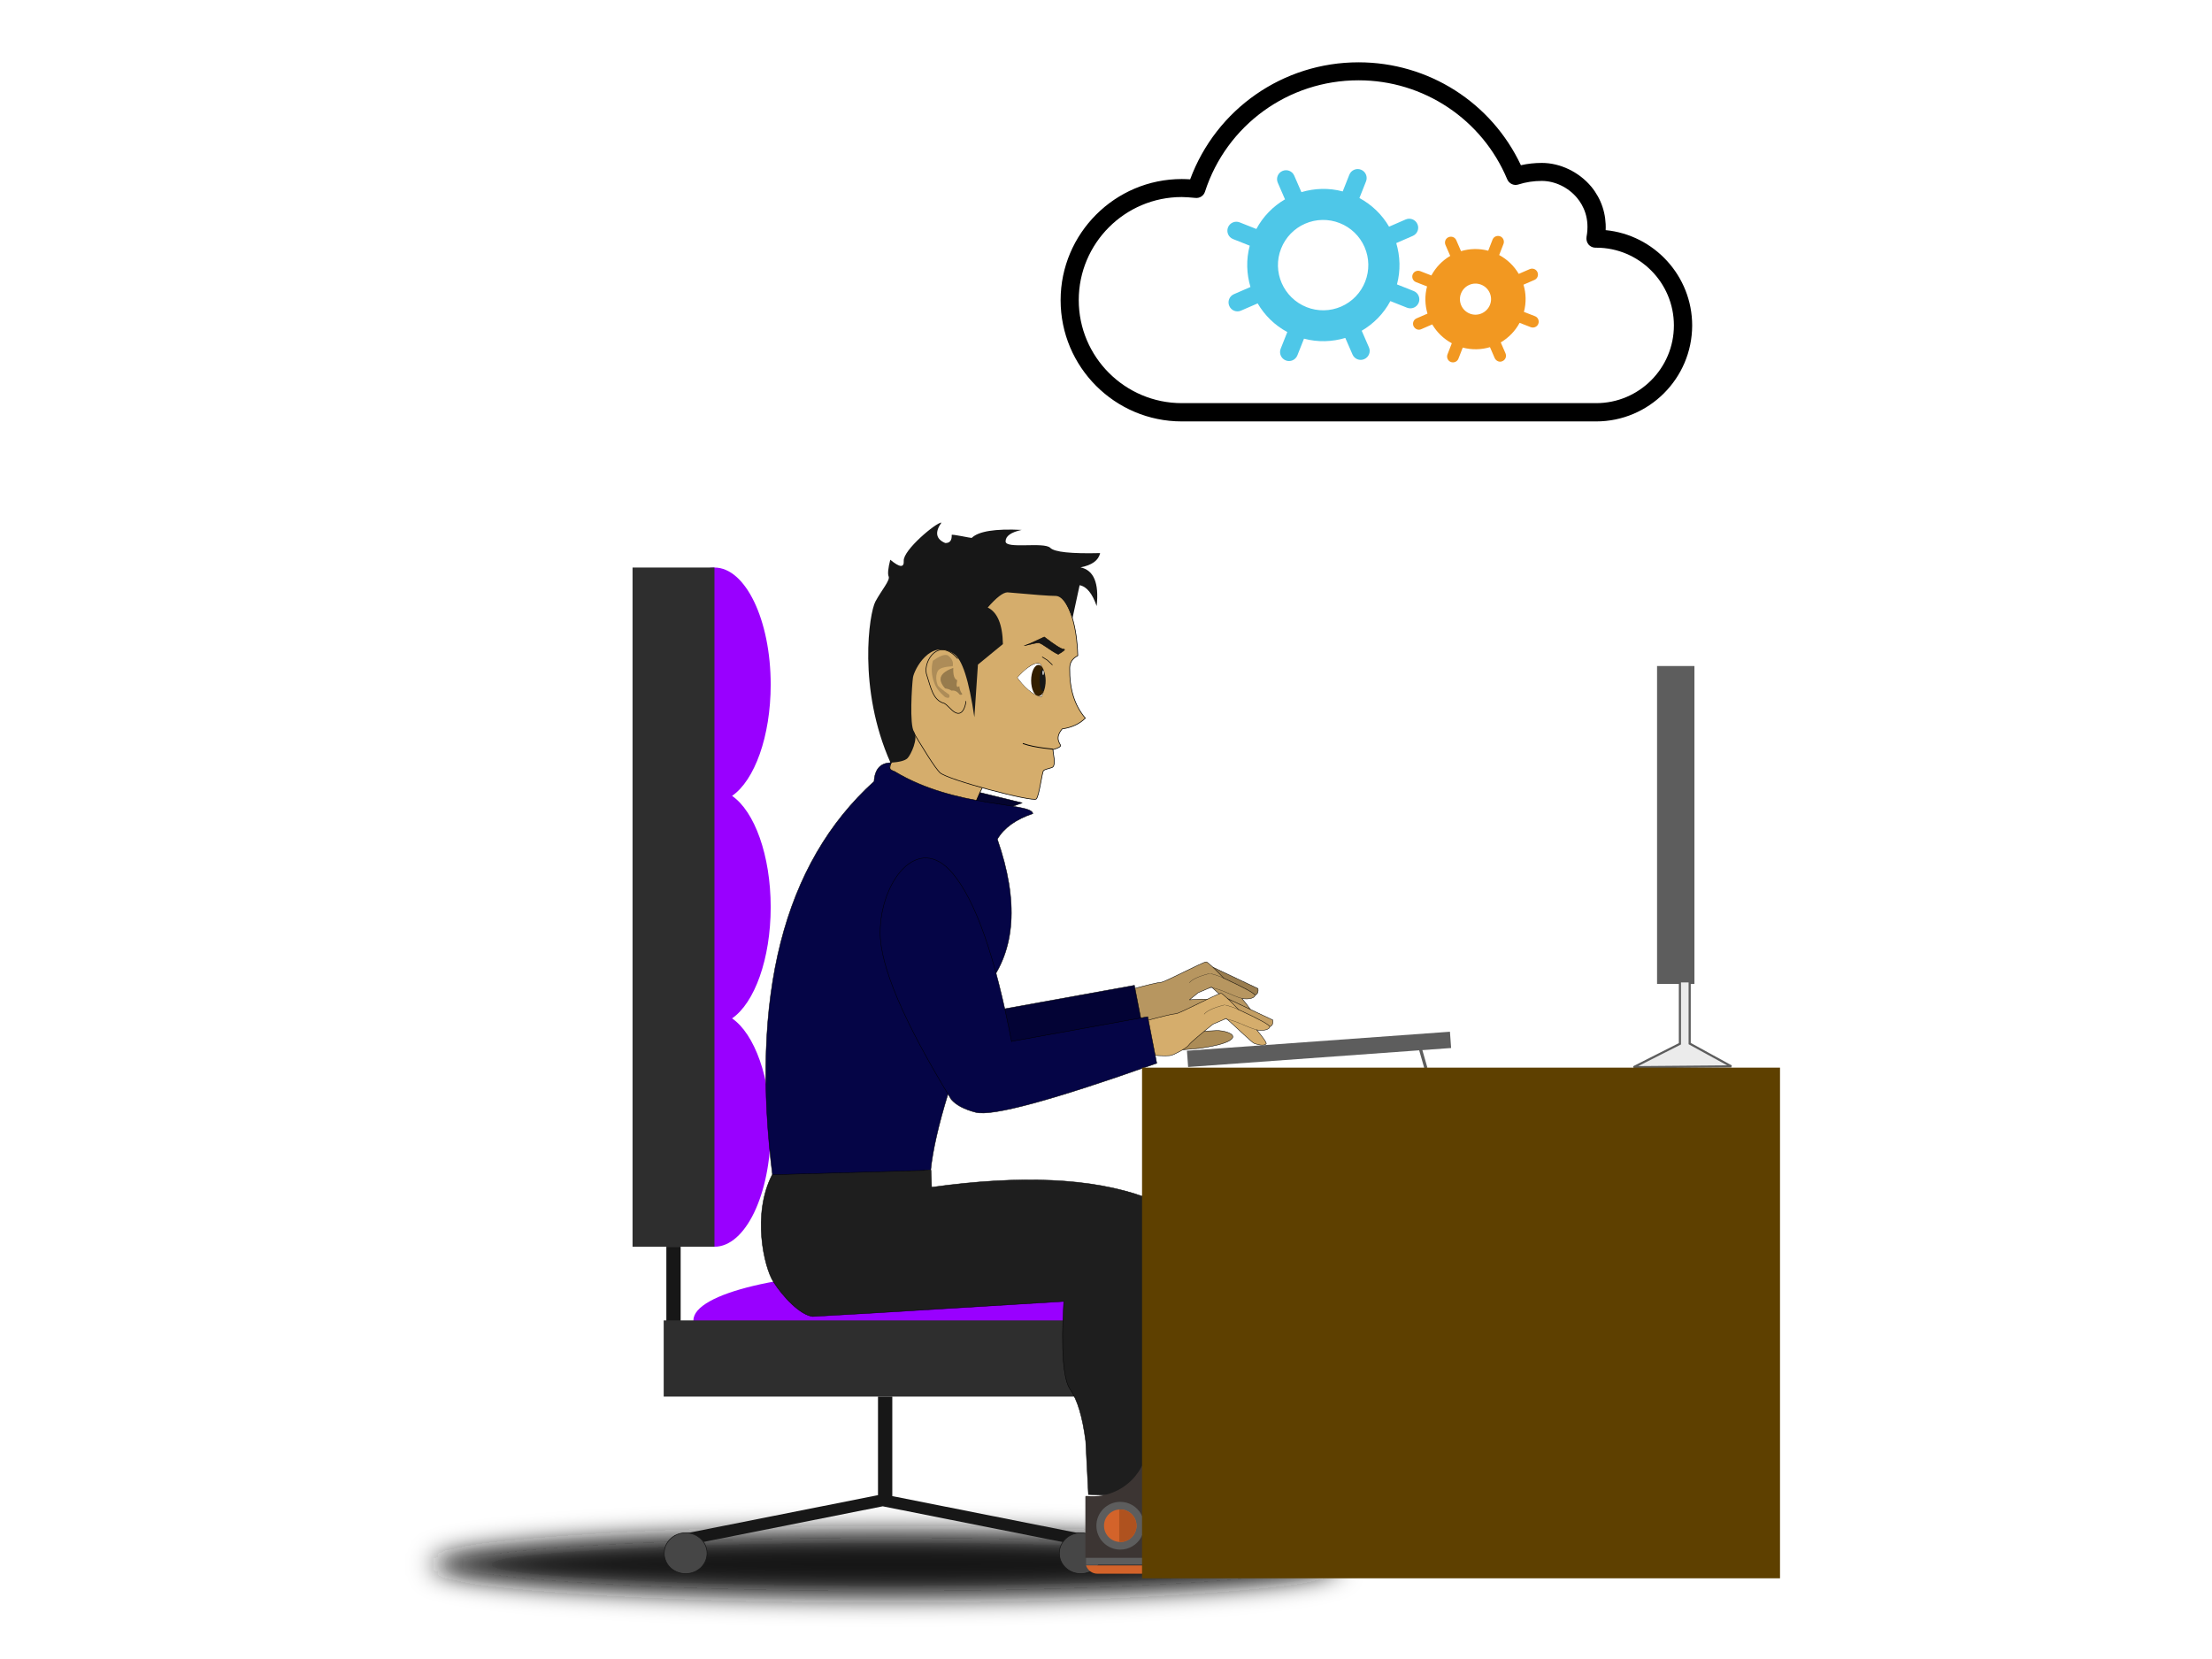
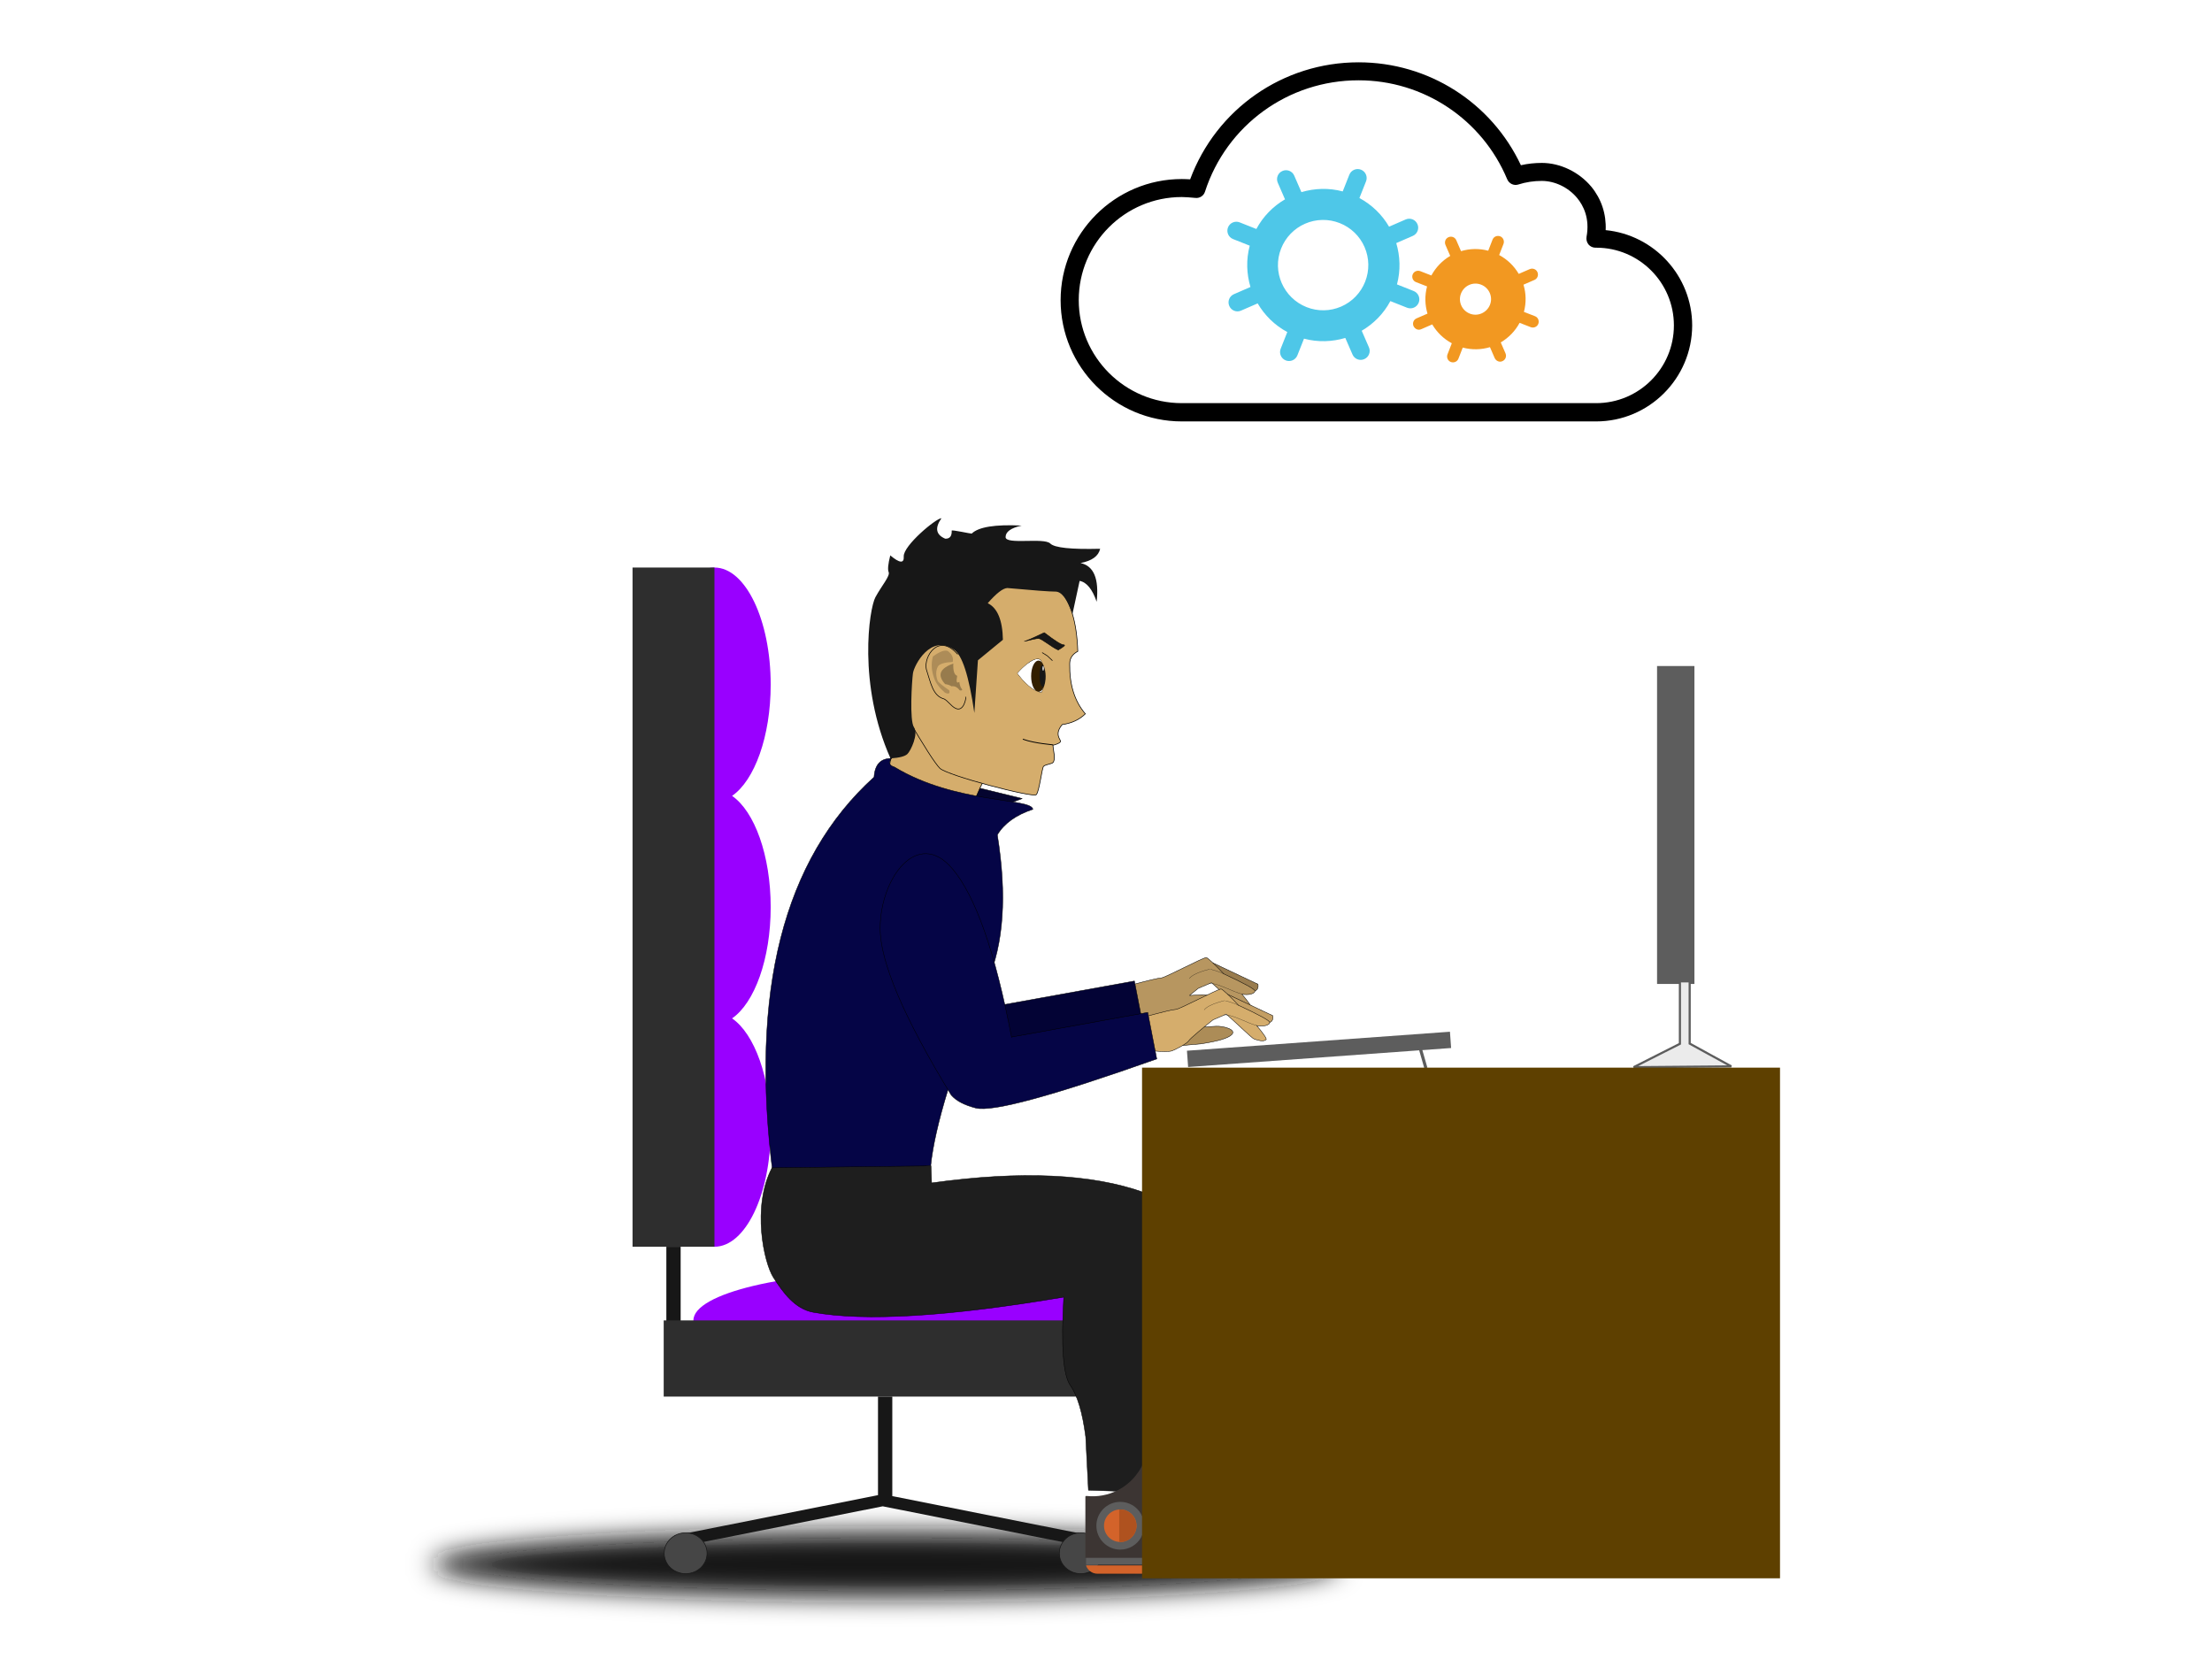
<svg xmlns="http://www.w3.org/2000/svg" style="isolation:isolate" viewBox="0 0 1024 768">
  <defs>
-     <clipPath id="_clipPath_h7Lchzc9dZ2JJwwzid7ftwe0pHA3LeWc">
+     <clipPath id="_clipPath_xZnr8zalkFEHbF4IuZjvv736p7rkLPfY">
      <rect width="1024" height="768" />
    </clipPath>
  </defs>
-   <g clip-path="url(#_clipPath_h7Lchzc9dZ2JJwwzid7ftwe0pHA3LeWc)">
+   <g clip-path="url(#_clipPath_xZnr8zalkFEHbF4IuZjvv736p7rkLPfY)">
    <g id="Draw">
      <defs>
-         <filter id="3HgD17nKAOh8iuVxRw0fZkXp90cezogH" x="-200%" y="-200%" width="400%" height="400%">
+         <filter id="qaX06xkHIKl1YF5FQvQt4ZvI3YaojfjS" x="-200%" y="-200%" width="400%" height="400%">
          <feGaussianBlur stdDeviation="5.796" />
        </filter>
      </defs>
-       <g filter="url(#3HgD17nKAOh8iuVxRw0fZkXp90cezogH)">
+       <g filter="url(#qaX06xkHIKl1YF5FQvQt4ZvI3YaojfjS)">
        <path d=" M 199.98 724.204 C 199.98 715.954 294.144 709.257 410.129 709.257 C 526.113 709.257 620.277 715.954 620.277 724.204 C 620.277 732.454 526.113 739.152 410.129 739.152 C 294.144 739.152 199.98 732.454 199.98 724.204 Z " fill="rgb(23,23,23)" />
      </g>
      <g id="Chair purple">
        <g id="Group">
          <path d=" M 322.59 471.44 C 312.213 464.3 304.715 443.929 304.715 419.94 C 304.715 395.95 312.213 375.579 322.59 368.439 C 312.213 361.299 304.715 340.928 304.715 316.939 C 304.715 287.019 316.378 262.728 330.745 262.728 C 345.111 262.728 356.775 287.019 356.775 316.939 C 356.775 340.928 349.276 361.299 338.899 368.439 C 349.276 375.579 356.775 395.95 356.775 419.94 C 356.775 443.929 349.276 464.3 338.899 471.44 C 349.276 478.58 356.775 498.951 356.775 522.941 C 356.775 552.861 345.111 577.152 330.745 577.152 C 316.378 577.152 304.715 552.861 304.715 522.941 C 304.715 498.951 312.213 478.58 322.59 471.44 Z " fill="rgb(153,0,255)" />
          <rect x="292.822" y="262.728" width="37.922" height="314.424" transform="matrix(1,0,0,1,0,0)" fill="rgb(46,46,46)" />
          <rect x="308.474" y="577.152" width="6.62" height="56.757" transform="matrix(1,0,0,1,0,0)" fill="rgb(23,23,23)" />
          <path d=" M 321.003 611.251 C 321.003 598.745 363.657 588.592 416.196 588.592 C 468.735 588.592 511.39 598.745 511.39 611.251 C 511.39 623.756 468.735 633.909 416.196 633.909 C 363.657 633.909 321.003 623.756 321.003 611.251 Z " fill="rgb(153,0,255)" />
          <rect x="307.248" y="611.251" width="204.142" height="35.271" transform="matrix(1,0,0,1,0,0)" fill="rgb(46,46,46)" />
          <g id="Group">
            <path d=" M 406.452 692.147 L 406.452 646.522 L 413.072 646.522 L 413.072 692.593 L 505.096 710.887 L 503.92 716.255 L 408.641 697.314 L 313.361 716.255 L 312.185 710.887 L 406.452 692.147 Z " fill="rgb(23,23,23)" />
            <path d=" M 307.467 719.045 C 307.467 713.824 311.917 709.586 317.397 709.586 C 322.877 709.586 327.327 713.824 327.327 719.045 C 327.327 724.266 322.877 728.505 317.397 728.505 C 311.917 728.505 307.467 724.266 307.467 719.045 Z " fill="rgb(70,70,70)" vector-effect="non-scaling-stroke" stroke-width="0.3" stroke="rgb(23,23,23)" stroke-linejoin="miter" stroke-linecap="square" stroke-miterlimit="3" />
            <path d=" M 490.391 719.045 C 490.391 713.824 494.841 709.586 500.321 709.586 C 505.801 709.586 510.25 713.824 510.25 719.045 C 510.25 724.266 505.801 728.505 500.321 728.505 C 494.841 728.505 490.391 724.266 490.391 719.045 Z " fill="rgb(70,70,70)" vector-effect="non-scaling-stroke" stroke-width="0.3" stroke="rgb(23,23,23)" stroke-linejoin="miter" stroke-linecap="square" stroke-miterlimit="3" />
          </g>
        </g>
      </g>
      <rect x="767.101" y="308.321" width="17.3" height="147.178" transform="matrix(1,0,0,1,0,0)" fill="rgb(93,93,93)" />
      <path d=" M 782.202 483.106 L 782.202 454.297 L 777.682 454.297 L 777.682 483.207 L 768.189 488.004 L 756.247 494.038 L 778.858 493.851 L 801.469 493.663 L 790.8 487.817 L 782.202 483.106 Z " fill="rgb(235,235,235)" vector-effect="non-scaling-stroke" stroke-width="1" stroke="rgb(93,93,93)" stroke-linejoin="miter" stroke-linecap="square" stroke-miterlimit="3" />
      <g id="Cloud">
        <path d=" M 738.917 110.468 L 738.584 110.468 C 742.115 91.879 727.124 79.552 713.798 79.552 C 709.6 79.552 705.536 80.219 701.738 81.418 C 689.431 52.089 660.719 33.018 628.913 33.045 C 593.866 33.045 564.149 55.899 553.888 87.548 C 551.69 87.281 549.424 87.081 547.159 87.081 C 518.509 87.081 495.255 110.335 495.255 138.985 C 495.255 167.636 518.509 190.889 547.159 190.889 L 738.983 190.889 C 761.171 190.889 779.161 172.899 779.161 150.712 C 779.094 128.458 761.104 110.468 738.917 110.468 L 738.917 110.468 Z " fill="rgb(255,255,255)" />
        <path d=" M 738.917 195.087 L 547.092 195.087 C 516.11 195.087 490.991 169.901 490.991 138.985 C 490.991 108.07 516.176 82.884 547.092 82.884 C 548.358 82.884 549.624 82.95 550.957 83.017 C 563.017 50.502 593.932 28.848 628.913 28.848 C 661.294 28.848 690.411 47.437 704.07 76.487 C 707.268 75.755 710.533 75.421 713.798 75.421 C 722.26 75.421 730.988 79.619 736.651 86.415 C 741.315 92.079 743.647 99.075 743.314 106.537 C 765.768 108.736 783.358 127.725 783.358 150.712 C 783.292 175.165 763.37 195.087 738.917 195.087 L 738.917 195.087 Z  M 547.092 91.212 C 520.774 91.212 499.386 112.6 499.386 138.919 C 499.386 165.237 520.774 186.625 547.092 186.625 L 738.917 186.625 C 758.772 186.625 774.896 170.501 774.896 150.645 C 774.896 130.79 758.772 114.666 738.983 114.666 L 738.584 114.666 C 737.384 114.666 736.185 114.133 735.386 113.2 C 734.588 112.208 734.249 110.925 734.453 109.669 C 736.052 101.074 732.987 95.144 730.122 91.679 C 726.057 86.748 719.794 83.75 713.731 83.75 C 710.067 83.75 706.402 84.283 702.871 85.416 C 700.805 86.082 698.606 85.016 697.74 83.017 C 686.15 55.218 658.964 37.13 628.846 37.176 C 596.398 37.176 567.814 57.898 557.82 88.747 C 557.22 90.679 555.288 91.879 553.289 91.612 C 550.89 91.412 548.958 91.212 547.092 91.212 L 547.092 91.212 Z " fill="rgb(0,0,0)" />
        <path d=" M 654.431 134.721 L 646.702 131.656 C 648.435 125.193 648.168 118.597 646.369 112.534 L 654.032 109.202 C 656.164 108.269 657.097 105.804 656.164 103.739 C 655.727 102.727 654.903 101.933 653.877 101.532 C 652.851 101.132 651.707 101.158 650.7 101.607 L 643.038 104.938 C 639.777 99.334 635.026 94.744 629.312 91.679 L 632.377 83.95 C 633.224 81.816 632.18 79.399 630.045 78.553 C 627.911 77.707 625.495 78.751 624.648 80.885 L 621.583 88.614 C 615.12 86.882 608.524 87.148 602.461 88.947 L 599.129 81.285 C 598.693 80.273 597.869 79.479 596.843 79.078 C 595.816 78.678 594.672 78.705 593.666 79.153 C 592.654 79.59 591.86 80.413 591.459 81.439 C 591.059 82.466 591.086 83.61 591.534 84.616 L 594.865 92.279 C 589.261 95.54 584.672 100.291 581.606 106.004 L 573.877 102.939 C 571.743 102.093 569.327 103.137 568.48 105.271 C 567.634 107.405 568.678 109.822 570.812 110.668 L 578.541 113.733 C 576.809 120.196 577.075 126.792 578.874 132.855 L 571.212 136.187 C 570.201 136.624 569.406 137.447 569.005 138.474 C 568.605 139.5 568.632 140.644 569.08 141.651 C 569.512 142.666 570.336 143.464 571.363 143.865 C 572.391 144.266 573.538 144.236 574.543 143.783 L 582.206 140.451 C 585.404 145.915 590.068 150.579 595.931 153.71 L 592.866 161.439 C 592.02 163.574 593.064 165.99 595.198 166.836 C 597.333 167.683 599.749 166.638 600.595 164.504 L 603.66 156.775 C 610.123 158.508 616.719 158.241 622.783 156.442 L 626.114 164.104 C 626.547 165.12 627.37 165.918 628.398 166.319 C 629.426 166.72 630.572 166.69 631.578 166.237 C 633.71 165.304 634.643 162.838 633.71 160.773 L 630.378 153.111 C 635.842 149.912 640.506 145.248 643.638 139.385 L 651.366 142.45 C 653.501 143.296 655.917 142.252 656.763 140.118 C 657.61 137.984 656.566 135.567 654.431 134.721 L 654.431 134.721 Z  M 604.86 142.184 C 594.132 137.919 588.802 125.793 593.066 115.066 C 595.095 109.903 599.093 105.759 604.18 103.547 C 609.267 101.335 615.025 101.236 620.184 103.272 C 625.347 105.301 629.491 109.299 631.703 114.386 C 633.915 119.473 634.014 125.231 631.977 130.39 C 629.954 135.557 625.957 139.706 620.868 141.919 C 615.779 144.132 610.019 144.227 604.86 142.184 L 604.86 142.184 Z " fill="rgb(78,199,232)" />
        <path d=" M 710.6 146.381 L 705.469 144.382 C 706.602 140.118 706.469 135.787 705.269 131.789 L 710.333 129.591 C 711.732 128.991 712.332 127.392 711.732 125.993 C 711.133 124.594 709.533 123.994 708.134 124.594 L 703.07 126.792 C 700.907 123.108 697.772 120.088 694.009 118.064 L 696.008 112.933 C 696.541 111.534 695.875 109.935 694.475 109.402 C 693.076 108.869 691.477 109.535 690.944 110.935 L 688.945 116.065 C 684.681 114.932 680.35 115.066 676.352 116.265 L 674.154 111.201 C 673.554 109.802 671.955 109.202 670.556 109.802 C 669.156 110.402 668.557 112.001 669.156 113.4 L 671.355 118.464 C 667.67 120.627 664.651 123.762 662.627 127.525 L 657.496 125.526 C 656.097 124.993 654.498 125.66 653.965 127.059 C 653.432 128.458 654.098 130.057 655.497 130.59 L 660.628 132.589 C 659.495 136.853 659.628 141.184 660.828 145.182 L 655.764 147.381 C 654.365 147.98 653.765 149.579 654.365 150.979 C 654.698 151.645 655.231 152.178 655.897 152.444 C 656.564 152.711 657.296 152.711 657.963 152.378 L 663.027 150.179 C 665.19 153.864 668.325 156.883 672.088 158.907 L 670.089 164.038 C 669.556 165.437 670.222 167.036 671.622 167.569 C 673.021 168.102 674.62 167.436 675.153 166.037 L 677.152 160.906 C 681.416 162.039 685.747 161.906 689.745 160.706 L 691.943 165.77 C 692.277 166.436 692.81 166.969 693.476 167.236 C 694.142 167.502 694.875 167.502 695.541 167.169 C 696.941 166.57 697.54 164.971 696.941 163.571 L 694.742 158.508 C 698.427 156.344 701.446 153.209 703.47 149.446 L 708.601 151.445 C 710 151.978 711.599 151.312 712.132 149.912 C 712.665 148.513 711.999 146.914 710.6 146.381 L 710.6 146.381 Z  M 680.417 145.182 C 676.685 143.716 674.886 139.518 676.352 135.854 C 677.818 132.123 682.016 130.324 685.68 131.789 C 689.412 133.255 691.211 137.453 689.745 141.117 C 688.279 144.782 684.081 146.648 680.417 145.182 Z " fill="rgb(242,152,33)" />
      </g>
      <g id="Me Coding">
        <g id="Me Coding">
-           <path d=" M 450.086 366.02 L 473.236 371.679 L 449.057 380.425 L 450.086 366.02 Z " fill="rgb(4,4,47)" vector-effect="non-scaling-stroke" stroke-width="0.2" stroke="rgb(0,0,0)" stroke-linejoin="miter" stroke-linecap="square" stroke-miterlimit="3" />
+           <path d=" M 450.086 364.02 L 473.236 369.679 L 449.057 378.425 L 450.086 364.02 Z " fill="rgb(4,4,47)" vector-effect="non-scaling-stroke" stroke-width="0.2" stroke="rgb(0,0,0)" stroke-linejoin="miter" stroke-linecap="square" stroke-miterlimit="3" />
          <g id="Left arm">
            <g id="Left hand">
              <g id="Group">
-                 <path d=" M 561.395 447.714 L 582.368 457.632 Q 583.019 461.697 577.491 460.884 Q 571.963 460.071 561.07 454.055 L 561.395 447.714 Z " fill="rgb(153,124,78)" vector-effect="non-scaling-stroke" stroke-width="0.2" stroke="rgb(0,0,0)" stroke-linejoin="miter" stroke-linecap="square" stroke-miterlimit="3" />
-                 <path d=" M 540.62 471.431 C 538.803 472.516 536.655 473.555 535.702 473.906 Q 534.033 474.52 526.241 473.906 L 523.403 458.059 Q 535.713 454.737 537.442 454.737 C 539.17 454.737 556.787 445.286 558.409 445.286 C 559.04 445.286 562.529 448.638 566.483 452.807 Q 580.95 459.5 580.95 460.769 C 580.95 461.974 578.012 462.853 574.922 462.221 C 577.765 465.613 579.698 468.274 579.286 468.685 C 578.033 469.938 574.999 468.852 573.732 468.438 C 572.674 468.093 564.127 459.69 560.833 456.921 L 559.877 457.331 L 554.696 459.551 C 553.409 460.563 551.997 461.7 550.621 462.832 L 556.192 462.522 C 559.281 462.359 565.785 463.985 563.346 466.424 Q 560.907 468.863 549.201 470.651 L 540.62 471.431 Z " fill="rgb(183,150,96)" vector-effect="non-scaling-stroke" stroke-width="0.2" stroke="rgb(0,0,0)" stroke-linejoin="miter" stroke-linecap="square" stroke-miterlimit="3" />
+                 <path d=" M 561.395 445.714 L 582.368 455.632 Q 583.019 459.697 577.491 458.884 Q 571.963 458.071 561.07 452.055 L 561.395 445.714 Z " fill="rgb(153,124,78)" vector-effect="non-scaling-stroke" stroke-width="0.2" stroke="rgb(0,0,0)" stroke-linejoin="miter" stroke-linecap="square" stroke-miterlimit="3" />
+                 <path d=" M 540.62 469.431 C 538.803 470.516 536.655 471.555 535.702 471.906 Q 534.033 472.52 526.241 471.906 L 523.403 456.059 Q 535.713 452.737 537.442 452.737 C 539.17 452.737 556.787 443.286 558.409 443.286 C 559.04 443.286 562.529 446.638 566.483 450.807 Q 580.95 457.5 580.95 458.769 C 580.95 459.974 578.012 460.853 574.922 460.221 C 577.765 463.613 579.698 466.274 579.286 466.685 C 578.033 467.938 574.999 466.852 573.732 466.438 C 572.674 466.093 564.127 457.69 560.833 454.921 L 559.877 455.331 L 554.696 457.551 C 553.409 458.563 551.997 459.7 550.621 460.832 L 556.192 460.522 C 559.281 460.359 565.785 461.985 563.346 464.424 Q 560.907 466.863 549.201 468.651 L 540.62 469.431 Z " fill="rgb(183,150,96)" vector-effect="non-scaling-stroke" stroke-width="0.2" stroke="rgb(0,0,0)" stroke-linejoin="miter" stroke-linecap="square" stroke-miterlimit="3" />
              </g>
-               <path d=" M 575.094 462.219 C 570.538 461.167 563.714 456.965 559.896 457.258" fill="none" vector-effect="non-scaling-stroke" stroke-width="0.1" stroke="rgb(0,0,0)" stroke-linejoin="miter" stroke-linecap="square" stroke-miterlimit="3" />
-               <path d=" M 550.621 454.925 C 552.795 452.207 559.782 450.783 560.022 450.645 C 560.033 450.532 564.876 451.856 566.517 452.878" fill="none" vector-effect="non-scaling-stroke" stroke-width="0.1" stroke="rgb(0,0,0)" stroke-linejoin="miter" stroke-linecap="square" stroke-miterlimit="3" />
+               <path d=" M 575.094 460.219 C 570.538 459.167 563.714 454.965 559.896 455.258" fill="none" vector-effect="non-scaling-stroke" stroke-width="0.1" stroke="rgb(0,0,0)" stroke-linejoin="miter" stroke-linecap="square" stroke-miterlimit="3" />
+               <path d=" M 550.621 452.925 C 552.795 450.207 559.782 448.783 560.022 448.645 C 560.033 448.532 564.876 449.856 566.517 450.878" fill="none" vector-effect="non-scaling-stroke" stroke-width="0.1" stroke="rgb(0,0,0)" stroke-linejoin="miter" stroke-linecap="square" stroke-miterlimit="3" />
            </g>
-             <path d=" M 434.204 494.429 L 434.196 494.437 Q 401.286 440.584 401.286 417.247 C 401.286 393.911 418.639 370.575 434.795 389.722 Q 450.814 408.708 462.126 467.695 L 462.32 467.51 L 525.148 456.141 L 529.337 477.683 Q 456.981 503.354 445.565 500.421 Q 437.548 498.36 434.204 494.429 Z " fill="rgb(3,3,53)" vector-effect="non-scaling-stroke" stroke-width="0.2" stroke="rgb(0,0,0)" stroke-linejoin="miter" stroke-linecap="square" stroke-miterlimit="3" />
+             <path d=" M 434.204 492.429 L 434.196 492.437 Q 401.286 438.584 401.286 415.247 C 401.286 391.911 418.639 368.575 434.795 387.722 Q 450.814 406.708 462.126 465.695 L 462.32 465.51 L 525.148 454.141 L 529.337 475.683 Q 456.981 501.354 445.565 498.421 Q 437.548 496.36 434.204 492.429 Z " fill="rgb(3,3,53)" vector-effect="non-scaling-stroke" stroke-width="0.2" stroke="rgb(0,0,0)" stroke-linejoin="miter" stroke-linecap="square" stroke-miterlimit="3" />
          </g>
          <g id="Head">
            <g id="Face">
              <g id="Base head">
-                 <path d=" M 418.493 329.113 Q 411.145 354.198 411.651 359.773 Q 411.398 359.266 450.673 373.963 Q 456.755 357.999 463.596 352.171 Q 463.343 351.918 418.493 329.113 Z " fill="rgb(213,173,108)" vector-effect="non-scaling-stroke" stroke-width="0.3" stroke="rgb(0,0,0)" stroke-linejoin="miter" stroke-linecap="square" stroke-miterlimit="3" />
-                 <path d=" M 490.028 274.456 Q 498.26 282.937 498.943 303.516 Q 495.202 305.512 495.202 309.253 Q 494.952 323.722 502.436 332.453 Q 498.445 336.444 491.709 337.442 C 487.967 341.932 490.961 344.258 490.961 345.175 C 490.961 346.092 487.67 346.95 487.843 346.892 C 487.845 346.913 487.373 346.82 487.451 346.82 C 487.451 349.049 488.91 353.535 487.399 355.062 C 487.002 355.572 483.897 355.943 483.107 356.732 C 482.318 357.522 481.164 368.292 479.735 369.871 C 478.307 371.451 438.425 360.991 435.082 357.648 Q 431.74 354.305 419.866 333.95 L 411.883 321.477 L 424.106 271.336 L 490.028 274.456 Z " fill="rgb(213,173,108)" vector-effect="non-scaling-stroke" stroke-width="0.3" stroke="rgb(0,0,0)" stroke-linejoin="miter" stroke-linecap="square" stroke-miterlimit="3" />
-                 <path d=" M 412.241 353.093 C 396.96 318.816 402.369 283.801 405.254 278.468 C 408.139 273.136 412.155 268.605 411.384 266.846 Q 410.614 265.087 412.132 259.113 Q 418.676 264.578 418.369 259.612 C 418.061 254.645 433.336 241.9 435.831 241.9 Q 431.091 248.635 437.577 251.38 Q 440.741 251.474 440.571 247.638 C 440.571 247.139 449.551 249.134 449.821 249.023 Q 454.54 244.395 472.948 245.306 Q 465.516 246.942 465.516 250.631 C 465.516 254.321 483.3 250.703 486.221 253.625 Q 489.142 256.546 509.29 256.044 Q 508.173 261.108 500.204 262.651 Q 509.421 264.601 507.674 280.566 Q 504.681 271.835 499.791 270.911 L 496.488 286.191 Q 492.807 275.867 488.641 275.867 Q 484.475 275.867 466.34 274.215 Q 463.271 274.33 457.255 281.235 Q 464.019 284.557 464.275 298.167 L 452.712 307.666 L 451.06 332.031 Q 447.306 306.26 441.562 302.71 C 430.842 295.284 423.15 309.99 422.639 313.66 C 422.129 317.33 420.974 335.576 423.109 338.689 C 425.243 341.803 421.718 349.397 420.087 351.028 Q 418.456 352.659 412.241 353.093 Z " fill="rgb(23,23,23)" />
-                 <path d=" M 487.451 346.859 C 487.792 346.702 479.291 346.28 473.686 344.242" fill="none" vector-effect="non-scaling-stroke" stroke-width="0.4" stroke="rgb(0,0,0)" stroke-linejoin="miter" stroke-linecap="square" stroke-miterlimit="3" />
-                 <path d=" M 470.834 313.552 C 470.834 313.552 477.801 305.333 481.521 307.064 C 481.482 306.88 486.835 313.42 482.151 322.55 C 476.441 321.684 470.834 313.552 470.834 313.552 Z " fill="rgb(255,255,255)" vector-effect="non-scaling-stroke" stroke-width="0.2" stroke="rgb(0,0,0)" stroke-linejoin="miter" stroke-linecap="square" stroke-miterlimit="3" />
+                 <path d=" M 418.493 327.113 Q 411.145 352.198 411.651 357.773 Q 411.398 357.266 450.673 371.963 Q 456.755 355.999 463.596 350.171 Q 463.343 349.918 418.493 327.113 Z " fill="rgb(213,173,108)" vector-effect="non-scaling-stroke" stroke-width="0.3" stroke="rgb(0,0,0)" stroke-linejoin="miter" stroke-linecap="square" stroke-miterlimit="3" />
+                 <path d=" M 490.028 272.456 Q 498.26 280.937 498.943 301.516 Q 495.202 303.512 495.202 307.253 Q 494.952 321.722 502.436 330.453 Q 498.445 334.444 491.709 335.442 C 487.967 339.932 490.961 342.258 490.961 343.175 C 490.961 344.092 487.67 344.95 487.843 344.892 C 487.845 344.913 487.373 344.82 487.451 344.82 C 487.451 347.049 488.91 351.535 487.399 353.062 C 487.002 353.572 483.897 353.943 483.107 354.732 C 482.318 355.522 481.164 366.292 479.735 367.871 C 478.307 369.451 438.425 358.991 435.082 355.648 Q 431.74 352.305 419.866 331.95 L 411.883 319.477 L 424.106 269.336 L 490.028 272.456 Z " fill="rgb(213,173,108)" vector-effect="non-scaling-stroke" stroke-width="0.3" stroke="rgb(0,0,0)" stroke-linejoin="miter" stroke-linecap="square" stroke-miterlimit="3" />
+                 <path d=" M 412.241 351.093 C 396.96 316.816 402.369 281.801 405.254 276.468 C 408.139 271.136 412.155 266.605 411.384 264.846 Q 410.614 263.087 412.132 257.113 Q 418.676 262.578 418.369 257.612 C 418.061 252.645 433.336 239.9 435.831 239.9 Q 431.091 246.635 437.577 249.38 Q 440.741 249.474 440.571 245.638 C 440.571 245.139 449.551 247.134 449.821 247.023 Q 454.54 242.395 472.948 243.306 Q 465.516 244.942 465.516 248.631 C 465.516 252.321 483.3 248.703 486.221 251.625 Q 489.142 254.546 509.29 254.044 Q 508.173 259.108 500.204 260.651 Q 509.421 262.601 507.674 278.566 Q 504.681 269.835 499.791 268.911 L 496.488 284.191 Q 492.807 273.867 488.641 273.867 Q 484.475 273.867 466.34 272.215 Q 463.271 272.33 457.255 279.235 Q 464.019 282.557 464.275 296.167 L 452.712 305.666 L 451.06 330.031 Q 447.306 304.26 441.562 300.71 C 430.842 293.284 423.15 307.99 422.639 311.66 C 422.129 315.33 420.974 333.576 423.109 336.689 C 425.243 339.803 421.718 347.397 420.087 349.028 Q 418.456 350.659 412.241 351.093 Z " fill="rgb(23,23,23)" />
+                 <path d=" M 487.451 344.859 C 487.792 344.702 479.291 344.28 473.686 342.242" fill="none" vector-effect="non-scaling-stroke" stroke-width="0.4" stroke="rgb(0,0,0)" stroke-linejoin="miter" stroke-linecap="square" stroke-miterlimit="3" />
+                 <path d=" M 470.834 311.552 C 470.834 311.552 477.801 303.333 481.521 305.064 C 481.482 304.88 486.835 311.42 482.151 320.55 C 476.441 319.684 470.834 311.552 470.834 311.552 Z " fill="rgb(255,255,255)" vector-effect="non-scaling-stroke" stroke-width="0.2" stroke="rgb(0,0,0)" stroke-linejoin="miter" stroke-linecap="square" stroke-miterlimit="3" />
              </g>
              <g id="Eye">
                <g id="Eye">
                  <g id="Group">
-                     <path d=" M 470.834 313.695 C 470.834 313.695 477.801 305.476 481.521 307.206 C 481.482 307.023 486.835 313.563 482.151 322.692 C 476.441 321.827 470.834 313.695 470.834 313.695 Z " fill="rgb(255,255,255)" vector-effect="non-scaling-stroke" stroke-width="0.2" stroke="rgb(0,0,0)" stroke-linejoin="miter" stroke-linecap="square" stroke-miterlimit="3" />
-                     <path d=" M 477.346 315.027 C 477.346 311.039 478.882 307.802 480.773 307.802 C 482.665 307.802 484.2 311.039 484.2 315.027 C 484.2 319.014 482.665 322.252 480.773 322.252 C 478.882 322.252 477.346 319.014 477.346 315.027 Z " fill="rgb(51,31,0)" />
+                     <path d=" M 470.834 311.695 C 470.834 311.695 477.801 303.476 481.521 305.206 C 481.482 305.023 486.835 311.563 482.151 320.692 C 476.441 319.827 470.834 311.695 470.834 311.695 Z " fill="rgb(255,255,255)" vector-effect="non-scaling-stroke" stroke-width="0.2" stroke="rgb(0,0,0)" stroke-linejoin="miter" stroke-linecap="square" stroke-miterlimit="3" />
+                     <path d=" M 477.346 313.027 C 477.346 309.039 478.882 305.802 480.773 305.802 C 482.665 305.802 484.2 309.039 484.2 313.027 C 484.2 317.014 482.665 320.252 480.773 320.252 C 478.882 320.252 477.346 317.014 477.346 313.027 Z " fill="rgb(51,31,0)" />
                  </g>
                  <g id="Group">
-                     <path d=" M 481.248 314.824 C 481.248 312.001 481.896 309.71 482.694 309.71 C 483.492 309.71 484.139 312.001 484.139 314.824 C 484.139 317.647 483.492 319.939 482.694 319.939 C 481.896 319.939 481.248 317.647 481.248 314.824 Z " fill="rgb(23,23,23)" />
-                     <path d=" M 482.572 311.415 C 482.572 310.817 482.722 310.331 482.908 310.331 C 483.093 310.331 483.243 310.817 483.243 311.415 C 483.243 312.014 483.093 312.499 482.908 312.499 C 482.722 312.499 482.572 312.014 482.572 311.415 Z " fill="rgb(235,235,235)" />
+                     <path d=" M 481.248 312.824 C 481.248 310.001 481.896 307.71 482.694 307.71 C 483.492 307.71 484.139 310.001 484.139 312.824 C 484.139 315.647 483.492 317.939 482.694 317.939 C 481.896 317.939 481.248 315.647 481.248 312.824 Z " fill="rgb(23,23,23)" />
+                     <path d=" M 482.572 309.415 C 482.572 308.817 482.722 308.331 482.908 308.331 C 483.093 308.331 483.243 308.817 483.243 309.415 C 483.243 310.014 483.093 310.499 482.908 310.499 C 482.722 310.499 482.572 310.014 482.572 309.415 Z " fill="rgb(235,235,235)" />
                  </g>
                </g>
-                 <path d=" M 475.159 309.492 Q 478.777 305.979 479.872 305.979 Q 480.966 305.979 483.312 307.804 Q 480.995 307.037 479.796 307.037 Q 478.597 307.037 475.159 309.492 Z " fill="rgb(23,23,23)" />
+                 <path d=" M 475.159 307.492 Q 478.777 303.979 479.872 303.979 Q 480.966 303.979 483.312 305.804 Q 480.995 305.037 479.796 305.037 Q 478.597 305.037 475.159 307.492 Z " fill="rgb(23,23,23)" />
              </g>
-               <path d=" M 467.259 310.783 L 483.648 301.092 L 488.778 327.742 L 466.974 327.885 L 467.259 310.783 Z  M 470.834 313.695 C 470.834 313.695 477.801 305.476 481.521 307.206 C 481.482 307.023 486.835 313.563 482.151 322.692 C 476.441 321.827 470.834 313.695 470.834 313.695 Z " fill-rule="evenodd" fill="rgb(213,173,108)" />
+               <path d=" M 467.259 308.783 L 483.648 299.092 L 488.778 325.742 L 466.974 325.885 L 467.259 308.783 Z  M 470.834 311.695 C 470.834 311.695 477.801 303.476 481.521 305.206 C 481.482 305.023 486.835 311.563 482.151 320.692 C 476.441 319.827 470.834 311.695 470.834 311.695 Z " fill-rule="evenodd" fill="rgb(213,173,108)" />
              <g id="Cejas">
-                 <path d=" M 474.147 298.925 Q 476.456 298.239 483.421 294.862 Q 490.789 300.517 492.384 300.517 Q 493.979 300.517 489.891 302.91 C 486.8 301.614 482.289 297.615 480.823 297.615 C 479.357 297.615 479.033 297.828 474.147 298.925 Z " fill="rgb(23,23,23)" vector-effect="non-scaling-stroke" stroke-width="0.2" stroke="rgb(0,0,0)" stroke-linejoin="miter" stroke-linecap="square" stroke-miterlimit="3" />
-                 <path d=" M 482.565 304.172 L 484.836 305.599 L 487.106 307.739" fill="none" vector-effect="non-scaling-stroke" stroke-width="0.3" stroke="rgb(0,0,0)" stroke-linejoin="miter" stroke-linecap="square" stroke-miterlimit="3" />
+                 <path d=" M 474.147 296.925 Q 476.456 296.239 483.421 292.862 Q 490.789 298.517 492.384 298.517 Q 493.979 298.517 489.891 300.91 C 486.8 299.614 482.289 295.615 480.823 295.615 C 479.357 295.615 479.033 295.828 474.147 296.925 Z " fill="rgb(23,23,23)" vector-effect="non-scaling-stroke" stroke-width="0.2" stroke="rgb(0,0,0)" stroke-linejoin="miter" stroke-linecap="square" stroke-miterlimit="3" />
+                 <path d=" M 482.565 302.172 L 484.836 303.599 L 487.106 305.739" fill="none" vector-effect="non-scaling-stroke" stroke-width="0.3" stroke="rgb(0,0,0)" stroke-linejoin="miter" stroke-linecap="square" stroke-miterlimit="3" />
              </g>
            </g>
            <g id="Ear">
-               <path d=" M 443.25 304.805 C 434.412 294.796 427.523 305.974 428.823 311.823 C 430.974 318.41 431.812 324.171 437.142 325.601 C 438.773 326.491 440.362 328.844 442.081 329.76 C 446.11 332.1 447.363 325.034 447.02 324.691" fill="none" vector-effect="non-scaling-stroke" stroke-width="0.3" stroke="rgb(0,0,0)" stroke-linejoin="miter" stroke-linecap="square" stroke-miterlimit="3" />
+               <path d=" M 443.25 302.805 C 434.412 292.796 427.523 303.974 428.823 309.823 C 430.974 316.41 431.812 322.171 437.142 323.601 C 438.773 324.491 440.362 326.844 442.081 327.76 C 446.11 330.1 447.363 323.034 447.02 322.691" fill="none" vector-effect="non-scaling-stroke" stroke-width="0.3" stroke="rgb(0,0,0)" stroke-linejoin="miter" stroke-linecap="square" stroke-miterlimit="3" />
              <defs>
-                 <filter id="vaZX1MAue7ZM9nX5MUl9pSACzXTXt2gv" x="-200%" y="-200%" width="400%" height="400%">
+                 <filter id="5uMYv4MOVSU1JUJMAPqAZjfJeXUEdJcS" x="-200%" y="-200%" width="400%" height="400%">
                  <feGaussianBlur stdDeviation="0" />
                </filter>
              </defs>
-               <g filter="url(#vaZX1MAue7ZM9nX5MUl9pSACzXTXt2gv)">
-                 <path d=" M 441.042 308.428 Q 441.688 305.583 438.78 303.373 Q 436.675 302.441 431.862 305.901 Q 430.54 310.97 432.485 316.057 Q 433.608 319.349 437.45 322.664 Q 440.042 323.838 439.445 321.599 Q 434.206 317.928 434.057 317.105 C 434.131 317.105 432.411 313.588 434.257 310.424 Q 435.478 308.725 441.042 308.428 Z " fill="rgb(0,0,0)" fill-opacity="0.19" />
+               <g filter="url(#5uMYv4MOVSU1JUJMAPqAZjfJeXUEdJcS)">
+                 <path d=" M 441.042 306.428 Q 441.688 303.583 438.78 301.373 Q 436.675 300.441 431.862 303.901 Q 430.54 308.97 432.485 314.057 Q 433.608 317.349 437.45 320.664 Q 440.042 321.838 439.445 319.599 Q 434.206 315.928 434.057 315.105 C 434.131 315.105 432.411 311.588 434.257 308.424 Q 435.478 306.725 441.042 306.428 Z " fill="rgb(0,0,0)" fill-opacity="0.19" />
              </g>
              <defs>
-                 <filter id="gkO05MzOXljdDm7PvBSggVWRSJZk3biD" x="-200%" y="-200%" width="400%" height="400%">
+                 <filter id="7A5p5sar9r7n8ZyGAOMDbe3Gaepf5NZx" x="-200%" y="-200%" width="400%" height="400%">
                  <feGaussianBlur stdDeviation="0" />
                </filter>
              </defs>
-               <g filter="url(#gkO05MzOXljdDm7PvBSggVWRSJZk3biD)">
-                 <path d=" M 441.314 309.174 Q 435.426 311.283 435.403 314.411 Q 435.403 316.357 437.498 318.676 Q 439.443 318.975 440.491 319.723 Q 442.586 319.349 444.232 321.519 C 445.129 321.893 445.648 321.386 445.354 321.07 Q 444.381 320.023 444.082 317.628 Q 442.286 319.05 443.109 314.86 Q 441.089 314.187 441.314 309.174 Z " fill="rgb(0,0,0)" fill-opacity="0.29" />
+               <g filter="url(#7A5p5sar9r7n8ZyGAOMDbe3Gaepf5NZx)">
+                 <path d=" M 441.314 307.174 Q 435.426 309.283 435.403 312.411 Q 435.403 314.357 437.498 316.676 Q 439.443 316.975 440.491 317.723 Q 442.586 317.349 444.232 319.519 C 445.129 319.893 445.648 319.386 445.354 319.07 Q 444.381 318.023 444.082 315.628 Q 442.286 317.05 443.109 312.86 Q 441.089 312.187 441.314 307.174 Z " fill="rgb(0,0,0)" fill-opacity="0.29" />
              </g>
            </g>
          </g>
-           <path d=" M 414.019 357.059 C 442.341 374.254 477.501 371.286 478.149 376.652 Q 466.375 380.592 461.696 388.478 Q 476.701 431.694 457.069 456.345 Q 433.739 513.947 430.847 541.694 Q 430.434 541.854 357.838 545.807 Q 341.572 418.842 404.626 361.742 Q 405.181 353.013 412.709 353.092 Q 410.527 356.063 414.019 357.059 Z " fill="rgb(5,5,70)" vector-effect="non-scaling-stroke" stroke-width="0.2" stroke="rgb(0,0,0)" stroke-linejoin="miter" stroke-linecap="square" stroke-miterlimit="3" />
+           <path d=" M 414.019 355.059 C 442.341 372.254 477.501 369.286 478.149 374.652 Q 466.375 378.592 461.696 386.478 Q 468.452 428.304 457.069 454.345 Q 433.739 511.947 430.847 539.694 Q 430.434 539.854 357.838 543.807 Q 341.572 416.842 404.626 359.742 Q 405.181 351.013 412.709 351.092 Q 410.527 354.063 414.019 355.059 Z " fill="rgb(5,5,70)" vector-effect="non-scaling-stroke" stroke-width="0.2" stroke="rgb(0,0,0)" stroke-linejoin="miter" stroke-linecap="square" stroke-miterlimit="3" />
          <g id="Right arm">
            <g id="Right hand">
              <g id="Group">
-                 <path d=" M 554.264 477.569 L 563.043 477.081 C 566.132 476.918 572.636 478.544 570.197 480.983 Q 567.758 483.422 556.052 485.21 L 545.322 486.186 L 554.264 477.569 Z " fill="rgb(172,140,87)" vector-effect="non-scaling-stroke" stroke-width="0.2" stroke="rgb(0,0,0)" stroke-linejoin="miter" stroke-linecap="square" stroke-miterlimit="3" />
-                 <path d=" M 568.246 462.273 L 589.22 472.191 Q 589.87 476.256 584.342 475.443 Q 578.814 474.63 567.921 468.614 L 568.246 462.273 Z " fill="rgb(195,158,99)" vector-effect="non-scaling-stroke" stroke-width="0.2" stroke="rgb(0,0,0)" stroke-linejoin="miter" stroke-linecap="square" stroke-miterlimit="3" />
-                 <path d=" M 573.334 467.365 C 569.38 463.196 565.891 459.845 565.26 459.845 C 563.639 459.845 546.021 469.296 544.293 469.296 Q 542.565 469.296 530.254 472.617 L 533.093 488.465 Q 540.884 489.079 542.554 488.465 C 544.223 487.85 549.571 485.119 550.359 483.734 C 550.865 482.845 556.995 477.69 561.547 474.11 L 566.729 471.889 L 567.684 471.48 C 570.978 474.249 579.525 482.652 580.583 482.997 C 581.85 483.411 584.884 484.497 586.137 483.244 C 586.549 482.833 584.616 480.172 581.773 476.78 C 584.863 477.412 587.801 476.533 587.801 475.328 Q 587.801 474.059 573.334 467.365 Z " fill="rgb(213,173,108)" vector-effect="non-scaling-stroke" stroke-width="0.2" stroke="rgb(0,0,0)" stroke-linejoin="miter" stroke-linecap="square" stroke-miterlimit="3" />
+                 <path d=" M 554.264 475.569 L 563.043 475.081 C 566.132 474.918 572.636 476.544 570.197 478.983 Q 567.758 481.422 556.052 483.21 L 545.322 484.186 L 554.264 475.569 Z " fill="rgb(172,140,87)" vector-effect="non-scaling-stroke" stroke-width="0.2" stroke="rgb(0,0,0)" stroke-linejoin="miter" stroke-linecap="square" stroke-miterlimit="3" />
+                 <path d=" M 568.246 460.273 L 589.22 470.191 Q 589.87 474.256 584.342 473.443 Q 578.814 472.63 567.921 466.614 L 568.246 460.273 Z " fill="rgb(195,158,99)" vector-effect="non-scaling-stroke" stroke-width="0.2" stroke="rgb(0,0,0)" stroke-linejoin="miter" stroke-linecap="square" stroke-miterlimit="3" />
+                 <path d=" M 573.334 465.365 C 569.38 461.196 565.891 457.845 565.26 457.845 C 563.639 457.845 546.021 467.296 544.293 467.296 Q 542.565 467.296 530.254 470.617 L 533.093 486.465 Q 540.884 487.079 542.554 486.465 C 544.223 485.85 549.571 483.119 550.359 481.734 C 550.865 480.845 556.995 475.69 561.547 472.11 L 566.729 469.889 L 567.684 469.48 C 570.978 472.249 579.525 480.652 580.583 480.997 C 581.85 481.411 584.884 482.497 586.137 481.244 C 586.549 480.833 584.616 478.172 581.773 474.78 C 584.863 475.412 587.801 474.533 587.801 473.328 Q 587.801 472.059 573.334 465.365 Z " fill="rgb(213,173,108)" vector-effect="non-scaling-stroke" stroke-width="0.2" stroke="rgb(0,0,0)" stroke-linejoin="miter" stroke-linecap="square" stroke-miterlimit="3" />
              </g>
-               <path d=" M 581.945 476.778 C 577.389 475.726 570.565 471.524 566.747 471.817" fill="none" vector-effect="non-scaling-stroke" stroke-width="0.1" stroke="rgb(0,0,0)" stroke-linejoin="miter" stroke-linecap="square" stroke-miterlimit="3" />
-               <path d=" M 557.472 469.483 C 559.646 466.766 566.633 465.342 566.873 465.204 C 566.884 465.091 571.727 466.415 573.368 467.437" fill="none" vector-effect="non-scaling-stroke" stroke-width="0.1" stroke="rgb(0,0,0)" stroke-linejoin="miter" stroke-linecap="square" stroke-miterlimit="3" />
+               <path d=" M 581.945 474.778 C 577.389 473.726 570.565 469.524 566.747 469.817" fill="none" vector-effect="non-scaling-stroke" stroke-width="0.1" stroke="rgb(0,0,0)" stroke-linejoin="miter" stroke-linecap="square" stroke-miterlimit="3" />
+               <path d=" M 557.472 467.483 C 559.646 464.766 566.633 463.342 566.873 463.204 C 566.884 463.091 571.727 464.415 573.368 465.437" fill="none" vector-effect="non-scaling-stroke" stroke-width="0.1" stroke="rgb(0,0,0)" stroke-linejoin="miter" stroke-linecap="square" stroke-miterlimit="3" />
            </g>
-             <path d=" M 440.366 508.954 L 440.358 508.961 Q 407.448 455.108 407.448 431.772 C 407.448 408.436 424.801 385.099 440.957 404.247 Q 456.976 423.232 468.288 482.219 L 468.482 482.035 L 531.31 470.666 L 535.499 492.207 Q 463.143 517.879 451.727 514.945 Q 443.709 512.884 440.366 508.954 Z " fill="rgb(5,5,70)" vector-effect="non-scaling-stroke" stroke-width="0.2" stroke="rgb(0,0,0)" stroke-linejoin="miter" stroke-linecap="square" stroke-miterlimit="3" />
+             <path d=" M 440.366 506.954 L 440.358 506.961 Q 407.448 453.108 407.448 429.772 C 407.448 406.436 424.801 383.099 440.957 402.247 Q 456.976 421.232 468.288 480.219 L 468.482 480.035 L 531.31 468.666 L 535.499 490.207 Q 463.143 515.879 451.727 512.945 Q 443.709 510.884 440.366 506.954 Z " fill="rgb(5,5,70)" vector-effect="non-scaling-stroke" stroke-width="0.2" stroke="rgb(0,0,0)" stroke-linejoin="miter" stroke-linecap="square" stroke-miterlimit="3" />
          </g>
-           <path d=" M 357.489 543.815 C 348.079 561.901 353.649 586.549 358.04 593.405 C 362.431 600.26 370.497 608.946 376.424 609.474 Q 376.494 609.567 492.438 602.465 Q 490.509 636.282 495.458 643.285 Q 500.407 650.288 502.599 667.119 L 503.864 691.853 L 538.496 693.071 L 540.183 616.536 Q 540.183 571.257 529.651 554.066 Q 493.226 540.99 431.28 549.612 L 430.983 541.715 L 357.489 543.815 Z " fill="rgb(30,30,30)" vector-effect="non-scaling-stroke" stroke-width="0.2" stroke="rgb(0,0,0)" stroke-linejoin="miter" stroke-linecap="square" stroke-miterlimit="3" />
+           <path d=" M 357.385 540.614 C 347.975 558.7 353.649 584.549 358.04 591.405 C 362.431 598.26 367.961 605.931 376.424 607.474 Q 412.293 614.013 492.438 600.465 Q 490.509 634.282 495.458 641.285 Q 500.407 648.288 502.599 665.119 L 503.864 689.853 L 538.496 691.071 L 540.183 614.536 Q 540.183 569.257 529.651 552.066 Q 493.226 538.99 431.28 547.612 L 430.983 539.715 L 357.385 540.614 Z " fill="rgb(30,30,30)" vector-effect="non-scaling-stroke" stroke-width="0.2" stroke="rgb(0,0,0)" stroke-linejoin="miter" stroke-linecap="square" stroke-miterlimit="3" />
        </g>
      </g>
      <g id="Shoes">
        <rect x="502.789" y="692.895" width="65.83" height="31.479" transform="matrix(1,0,0,1,0,0)" fill="rgb(93,93,93)" />
        <g id="Group">
          <path d=" M 533.328 672.292 C 534.685 671.36 536.297 670.879 537.937 670.879 C 539.689 670.879 541.385 671.444 542.799 672.462 L 547.492 675.911 L 545.174 678.936 C 544.886 679.31 544.761 679.783 544.824 680.251 C 544.888 680.718 545.136 681.14 545.513 681.424 C 546.289 682.014 547.394 681.876 548.001 681.113 L 550.375 678.031 L 552.693 679.727 L 550.149 683.035 C 549.862 683.409 549.736 683.882 549.8 684.35 C 549.864 684.817 550.112 685.239 550.488 685.523 C 551.264 686.113 552.369 685.975 552.976 685.212 L 555.549 681.848 L 558.206 683.798 L 555.662 687.134 C 555.375 687.508 555.249 687.982 555.313 688.449 C 555.376 688.916 555.624 689.338 556.001 689.622 C 556.777 690.212 557.882 690.074 558.489 689.311 L 561.09 685.919 L 563.408 687.615 L 560.779 691.064 C 560.491 691.438 560.366 691.911 560.43 692.378 C 560.493 692.846 560.741 693.268 561.118 693.551 C 561.894 694.142 562.999 694.003 563.606 693.241 L 566.291 689.735 L 568.949 691.686 L 566.546 694.824 C 566.259 695.198 566.133 695.671 566.197 696.138 C 566.26 696.605 566.508 697.028 566.885 697.311 C 567.661 697.901 568.766 697.763 569.373 697 L 571.832 693.806 L 574.49 695.757 L 572.002 699.008 C 571.715 699.382 571.589 699.855 571.653 700.322 C 571.716 700.789 571.964 701.212 572.341 701.495 C 573.117 702.085 574.222 701.947 574.829 701.184 L 577.373 697.877 L 584.158 702.852 C 584.469 703.078 584.808 703.305 585.147 703.503 L 576.553 703.446 C 573.28 703.45 570.092 702.41 567.45 700.478 L 532.198 673.225 C 532.537 672.914 532.876 672.603 533.244 672.349 L 533.328 672.292 L 533.328 672.292 Z  M 611.778 728.521 L 508.055 728.521 C 505.567 728.521 503.475 726.91 502.74 724.677 L 617.121 724.677 C 616.338 726.963 614.195 728.505 611.778 728.521 L 611.778 728.521 Z  M 518.6 698.781 C 514.444 698.781 511.08 702.146 511.08 706.301 C 511.08 710.457 514.444 713.821 518.6 713.821 C 522.756 713.821 526.12 710.457 526.12 706.301 C 526.12 702.146 522.756 698.781 518.6 698.781 Z " fill="rgb(211,99,42)" />
          <path d=" M 601.572 706.81 L 596.682 706.81 C 596.173 706.81 595.664 706.782 595.183 706.754 C 594.957 706.838 594.731 706.923 594.476 706.923 L 576.384 706.81 C 572.346 706.814 568.413 705.527 565.16 703.135 L 530.134 676.109 L 527.872 680.01 C 522.794 688.701 513.089 693.604 503.08 692.534 L 502.91 692.505 C 502.684 692.505 502.458 692.647 502.458 692.901 L 502.458 721.171 L 617.347 721.171 C 616.555 713.114 609.799 706.81 601.572 706.81 L 601.572 706.81 Z  M 518.6 717.355 C 512.494 717.355 507.546 712.379 507.546 706.301 C 507.546 700.195 512.522 695.248 518.6 695.248 C 522.549 695.248 526.198 697.354 528.173 700.774 C 530.147 704.194 530.147 708.408 528.173 711.828 C 526.198 715.248 522.549 717.355 518.6 717.355 L 518.6 717.355 Z " fill="rgb(60,53,51)" />
          <path d=" M 596.682 706.81 C 596.173 706.81 595.664 706.782 595.183 706.754 C 594.957 706.838 594.731 706.923 594.476 706.923 L 576.384 706.81 C 572.346 706.814 568.413 705.527 565.16 703.135 L 559.62 698.838 L 559.62 721.115 L 617.347 721.115 C 616.557 713.007 609.747 706.82 601.6 706.81 L 596.682 706.81 L 596.682 706.81 Z " fill="rgb(36,29,27)" />
          <path d=" M 559.591 728.521 L 611.778 728.521 C 614.265 728.521 616.357 726.91 617.092 724.677 L 559.591 724.677 L 559.591 728.521 Z  M 577.175 697.679 L 574.631 700.986 C 574.293 701.423 573.769 701.674 573.217 701.665 C 572.546 701.656 571.936 701.272 571.638 700.67 C 571.34 700.068 571.404 699.349 571.804 698.81 L 574.292 695.559 L 571.634 693.608 L 569.175 696.803 C 568.837 697.239 568.313 697.49 567.761 697.481 C 567.09 697.472 566.48 697.088 566.181 696.486 C 565.883 695.884 565.948 695.165 566.348 694.626 L 568.751 691.488 L 566.093 689.537 L 563.408 693.043 C 563.07 693.479 562.546 693.73 561.994 693.721 C 561.323 693.712 560.712 693.328 560.414 692.726 C 560.116 692.124 560.181 691.405 560.581 690.866 L 563.21 687.417 L 560.892 685.721 L 559.45 687.587 L 559.45 694.258 L 567.139 700.195 C 569.781 702.128 572.969 703.168 576.242 703.163 L 584.836 703.22 L 583.847 702.57 L 577.175 697.679 L 577.175 697.679 Z  M 518.6 698.781 C 518.43 698.781 518.289 698.781 518.119 698.81 L 518.119 713.821 C 518.289 713.821 518.43 713.849 518.6 713.849 C 522.756 713.849 526.12 710.485 526.12 706.33 C 526.12 702.174 522.756 698.781 518.6 698.781 L 518.6 698.781 Z " fill="rgb(175,82,31)" />
        </g>
      </g>
      <g id="Keyboard">
        <rect x="658.166" y="484.279" width="1.445" height="10.663" transform="matrix(0.961,-0.275,0.275,0.961,-109.214,200.005)" fill="rgb(93,93,93)" />
        <rect x="549.807" y="482.199" width="122.118" height="7.561" transform="matrix(0.997,-0.072,0.072,0.997,-33.405,45.244)" fill="rgb(93,93,93)" />
      </g>
      <rect x="528.69" y="494.243" width="295.33" height="236.4" transform="matrix(1,0,0,1,0,0)" fill="rgb(94,64,0)" />
    </g>
  </g>
</svg>
